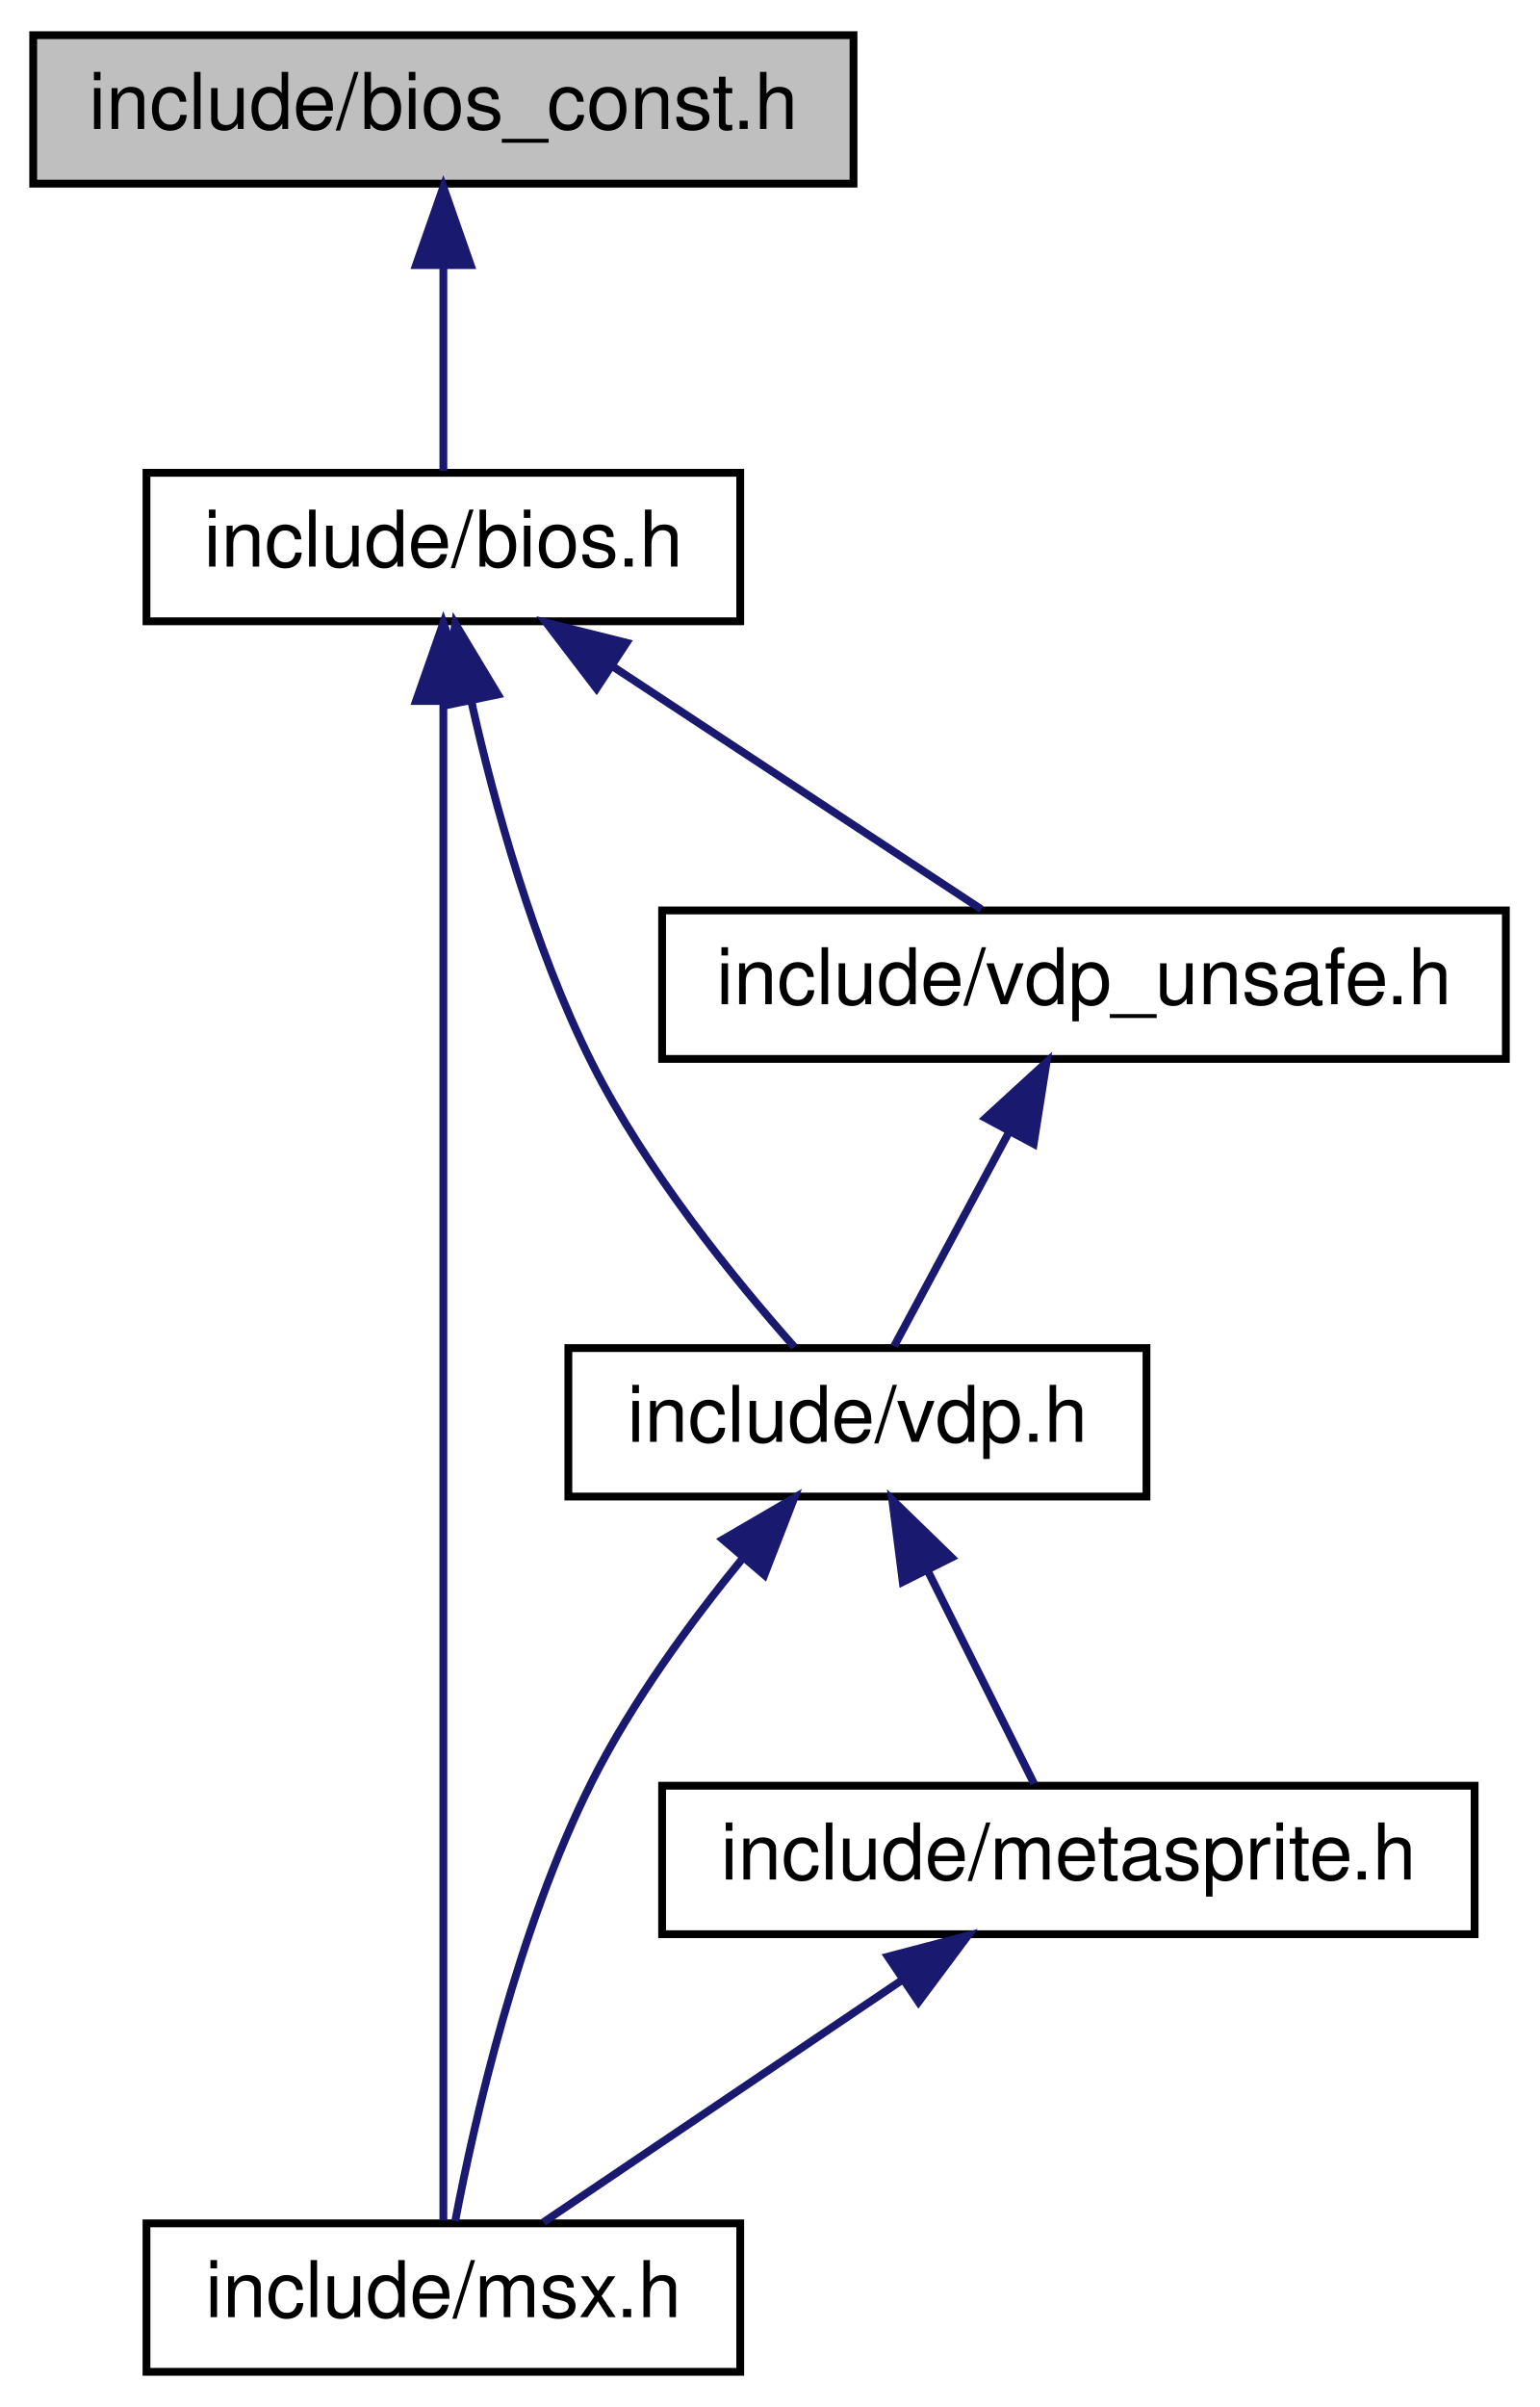
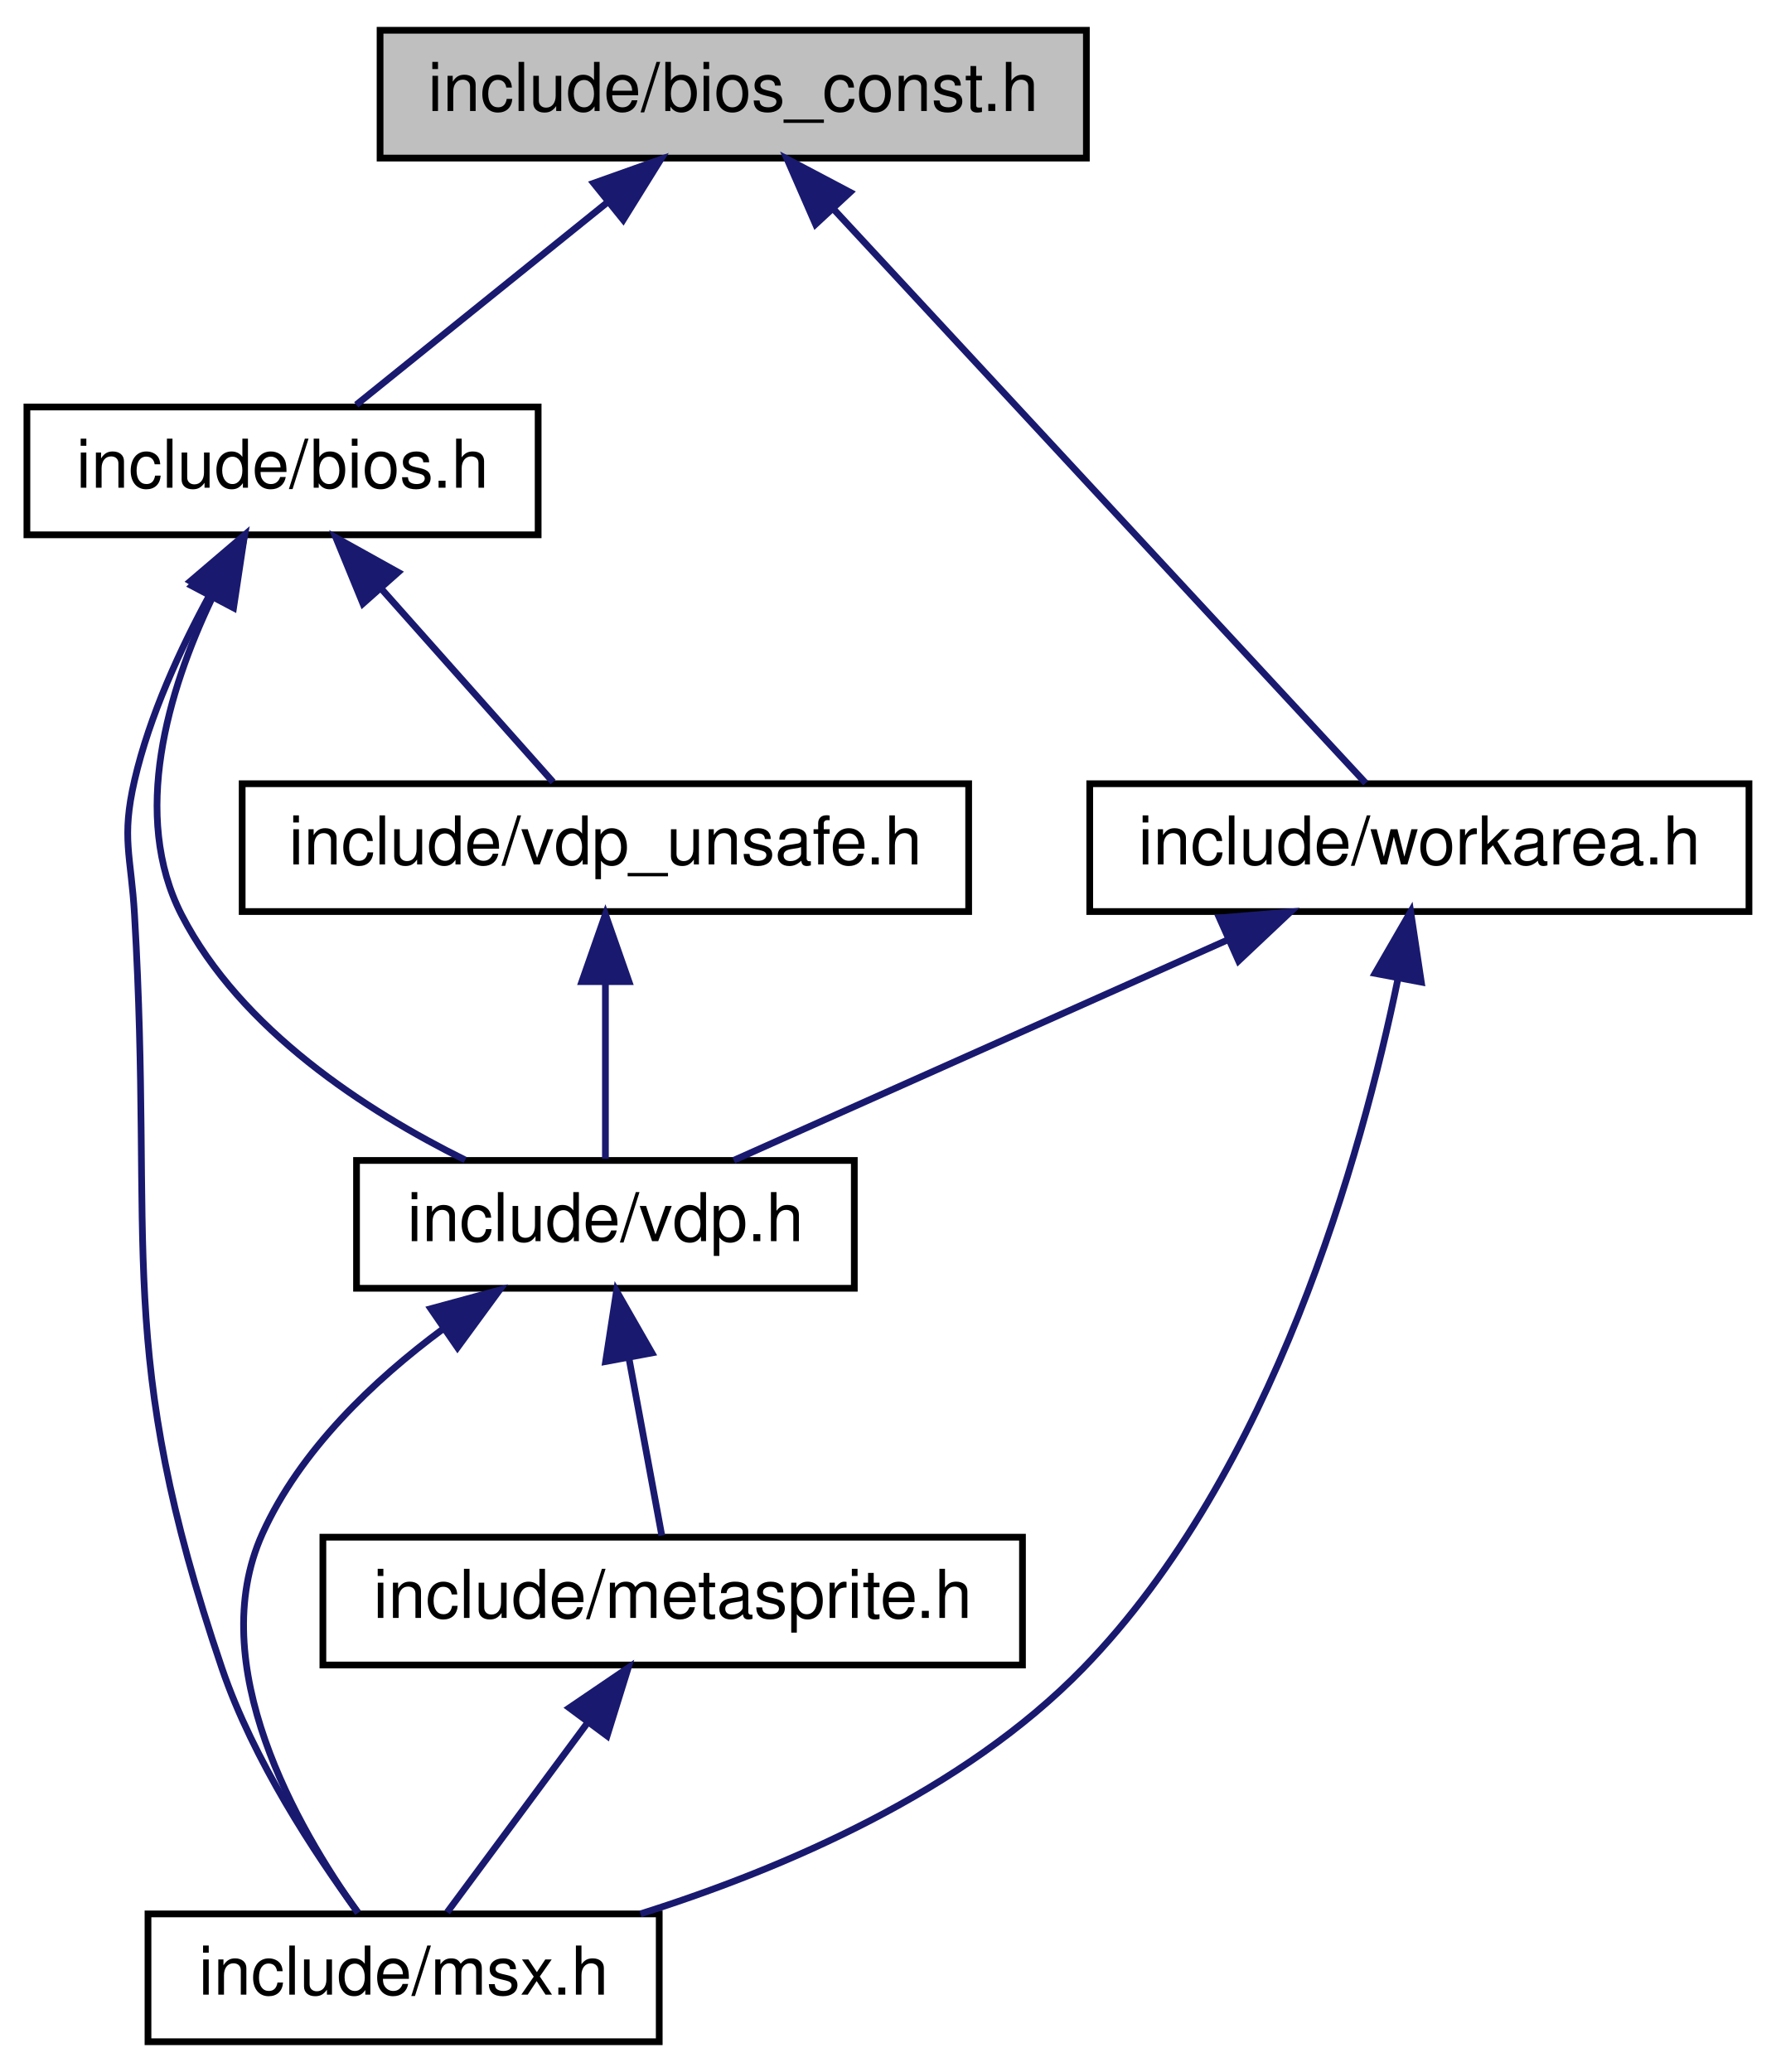
- <svg xmlns="http://www.w3.org/2000/svg" xmlns:xlink="http://www.w3.org/1999/xlink" width="197pt" height="308pt" viewBox="0.00 0.00 196.50 308.00">
+ <svg xmlns="http://www.w3.org/2000/svg" xmlns:xlink="http://www.w3.org/1999/xlink" width="264pt" height="308pt" viewBox="0.00 0.00 264.00 308.00">
  <g id="graph0" class="graph" transform="scale(1 1) rotate(0) translate(4 304)">
    <g id="node1" class="node">
      <g id="a_node1">
        <a xlink:title="Constant variables in the MSX BIOS ROM.">
-           <polygon fill="#bfbfbf" stroke="black" points="0,-280.5 0,-299.5 105,-299.5 105,-280.5 0,-280.5" />
-           <text text-anchor="middle" x="52.5" y="-287.5" font-family="Helvetica,sans-Serif" font-size="10.00">include/bios_const.h</text>
+           <polygon fill="#bfbfbf" stroke="black" points="52.5,-280.5 52.5,-299.5 157.5,-299.5 157.5,-280.5 52.5,-280.5" />
+           <text text-anchor="middle" x="105" y="-287.5" font-family="Helvetica,sans-Serif" font-size="10.00">include/bios_const.h</text>
        </a>
      </g>
    </g>
    <g id="node2" class="node">
      <g id="a_node2">
        <a xlink:href="bios_8h.html" target="_top" xlink:title="C language I/F for MSX BIOS routines.">
-           <polygon fill="none" stroke="black" points="14.5,-224.5 14.5,-243.5 90.5,-243.5 90.5,-224.5 14.5,-224.5" />
-           <text text-anchor="middle" x="52.5" y="-231.5" font-family="Helvetica,sans-Serif" font-size="10.00">include/bios.h</text>
+           <polygon fill="none" stroke="black" points="0,-224.5 0,-243.5 76,-243.5 76,-224.5 0,-224.5" />
+           <text text-anchor="middle" x="38" y="-231.5" font-family="Helvetica,sans-Serif" font-size="10.00">include/bios.h</text>
        </a>
      </g>
    </g>
    <g id="edge1" class="edge">
-       <path fill="none" stroke="midnightblue" d="M52.5,-269.8C52.5,-260.91 52.5,-250.78 52.5,-243.75" />
-       <polygon fill="midnightblue" stroke="midnightblue" points="49,-270.08 52.5,-280.08 56,-270.08 49,-270.08" />
+       <path fill="none" stroke="midnightblue" d="M86.17,-273.82C74.16,-264.15 59.03,-251.95 48.96,-243.83" />
+       <polygon fill="midnightblue" stroke="midnightblue" points="84.25,-276.77 94.24,-280.32 88.65,-271.32 84.25,-276.77" />
+     </g>
+     <g id="node7" class="node">
+       <g id="a_node7">
+         <a xlink:href="workarea_8h.html" target="_top" xlink:title="Definitions of MSX SYSTEM Workarea.">
+           <polygon fill="none" stroke="black" points="158,-168.5 158,-187.5 256,-187.5 256,-168.5 158,-168.5" />
+           <text text-anchor="middle" x="207" y="-175.5" font-family="Helvetica,sans-Serif" font-size="10.00">include/workarea.h</text>
+         </a>
+       </g>
+     </g>
+     <g id="edge9" class="edge">
+       <path fill="none" stroke="midnightblue" d="M119.93,-272.9C141.86,-249.25 182.01,-205.95 199.03,-187.59" />
+       <polygon fill="midnightblue" stroke="midnightblue" points="117.24,-270.66 113,-280.37 122.37,-275.42 117.24,-270.66" />
    </g>
    <g id="node3" class="node">
      <g id="a_node3">
        <a xlink:href="msx_8h.html" target="_top" xlink:title="Using #include &lt;msx.h&gt; includes almost all C header files in libmsx, for ease to use.">
-           <polygon fill="none" stroke="black" points="14.5,-0.5 14.5,-19.5 90.5,-19.5 90.5,-0.5 14.5,-0.5" />
-           <text text-anchor="middle" x="52.5" y="-7.5" font-family="Helvetica,sans-Serif" font-size="10.00">include/msx.h</text>
+           <polygon fill="none" stroke="black" points="18,-0.5 18,-19.5 94,-19.5 94,-0.5 18,-0.5" />
+           <text text-anchor="middle" x="56" y="-7.5" font-family="Helvetica,sans-Serif" font-size="10.00">include/msx.h</text>
        </a>
      </g>
    </g>
    <g id="edge2" class="edge">
-       <path fill="none" stroke="midnightblue" d="M52.5,-214.3C52.5,-168.64 52.5,-52.85 52.5,-19.88" />
-       <polygon fill="midnightblue" stroke="midnightblue" points="49,-214.3 52.5,-224.3 56,-214.3 49,-214.3" />
+       <path fill="none" stroke="midnightblue" d="M27.24,-215.69C22.82,-207.59 18.23,-197.64 16,-188 14,-179.34 15.49,-176.87 16,-168 18.89,-117.97 12.86,-103.44 29,-56 33.64,-42.37 42.84,-28.42 49.2,-19.74" />
+       <polygon fill="midnightblue" stroke="midnightblue" points="24.3,-217.6 32.36,-224.48 30.35,-214.08 24.3,-217.6" />
    </g>
    <g id="node4" class="node">
      <g id="a_node4">
        <a xlink:href="vdp_8h.html" target="_top" xlink:title="Data types and functions for VDP (Video Display Proccessor) access.">
-           <polygon fill="none" stroke="black" points="68.5,-112.5 68.5,-131.5 142.5,-131.5 142.5,-112.5 68.5,-112.5" />
-           <text text-anchor="middle" x="105.5" y="-119.5" font-family="Helvetica,sans-Serif" font-size="10.00">include/vdp.h</text>
+           <polygon fill="none" stroke="black" points="49,-112.5 49,-131.5 123,-131.5 123,-112.5 49,-112.5" />
+           <text text-anchor="middle" x="86" y="-119.5" font-family="Helvetica,sans-Serif" font-size="10.00">include/vdp.h</text>
        </a>
      </g>
    </g>
    <g id="edge3" class="edge">
-       <path fill="none" stroke="midnightblue" d="M56.07,-214.29C59.07,-200.93 64.08,-182.77 71.5,-168 78.45,-154.18 89.77,-140.28 97.42,-131.66" />
-       <polygon fill="midnightblue" stroke="midnightblue" points="52.62,-213.71 54.02,-224.21 59.48,-215.13 52.62,-213.71" />
+       <path fill="none" stroke="midnightblue" d="M27.44,-214.92C21.02,-201.4 15.4,-182.77 23,-168 31.8,-150.91 50.42,-138.87 65.15,-131.57" />
+       <polygon fill="midnightblue" stroke="midnightblue" points="24.53,-216.91 32.3,-224.12 30.72,-213.64 24.53,-216.91" />
    </g>
    <g id="node6" class="node">
      <g id="a_node6">
        <a xlink:href="vdp__unsafe_8h.html" target="_top" xlink:title="Unsafe primitive functions for VDP (Video Display Proccessor) access.">
-           <polygon fill="none" stroke="black" points="80.5,-168.5 80.5,-187.5 188.5,-187.5 188.5,-168.5 80.5,-168.5" />
-           <text text-anchor="middle" x="134.5" y="-175.5" font-family="Helvetica,sans-Serif" font-size="10.00">include/vdp_unsafe.h</text>
+           <polygon fill="none" stroke="black" points="32,-168.5 32,-187.5 140,-187.5 140,-168.5 32,-168.5" />
+           <text text-anchor="middle" x="86" y="-175.5" font-family="Helvetica,sans-Serif" font-size="10.00">include/vdp_unsafe.h</text>
        </a>
      </g>
    </g>
    <g id="edge7" class="edge">
-       <path fill="none" stroke="midnightblue" d="M74.33,-218.62C89.31,-208.76 108.7,-195.99 121.36,-187.65" />
-       <polygon fill="midnightblue" stroke="midnightblue" points="72.1,-215.9 65.67,-224.32 75.95,-221.75 72.1,-215.9" />
+       <path fill="none" stroke="midnightblue" d="M52.73,-216.43C61.14,-206.97 71.35,-195.48 78.22,-187.75" />
+       <polygon fill="midnightblue" stroke="midnightblue" points="49.95,-214.28 45.93,-224.08 55.19,-218.93 49.95,-214.28" />
    </g>
    <g id="edge6" class="edge">
-       <path fill="none" stroke="midnightblue" d="M90.91,-104.72C84.22,-96.56 76.66,-86.26 71.5,-76 62,-57.09 56.46,-32.64 54.02,-19.79" />
-       <polygon fill="midnightblue" stroke="midnightblue" points="88.27,-107.01 97.42,-112.34 93.59,-102.46 88.27,-107.01" />
+       <path fill="none" stroke="midnightblue" d="M61.88,-106.47C51.56,-98.83 40.62,-88.44 35,-76 26.22,-56.54 40.17,-32.31 49.22,-19.64" />
+       <polygon fill="midnightblue" stroke="midnightblue" points="60.04,-109.46 70.27,-112.24 64.01,-103.69 60.04,-109.46" />
    </g>
    <g id="node5" class="node">
      <g id="a_node5">
        <a xlink:href="metasprite_8h.html" target="_top" xlink:title="Meta-sprite ; an aggregate of sprites.">
-           <polygon fill="none" stroke="black" points="80.5,-56.5 80.5,-75.5 184.5,-75.5 184.5,-56.5 80.5,-56.5" />
-           <text text-anchor="middle" x="132.5" y="-63.5" font-family="Helvetica,sans-Serif" font-size="10.00">include/metasprite.h</text>
+           <polygon fill="none" stroke="black" points="44,-56.5 44,-75.5 148,-75.5 148,-56.5 44,-56.5" />
+           <text text-anchor="middle" x="96" y="-63.5" font-family="Helvetica,sans-Serif" font-size="10.00">include/metasprite.h</text>
        </a>
      </g>
    </g>
    <g id="edge4" class="edge">
-       <path fill="none" stroke="midnightblue" d="M114.51,-102.98C119.09,-93.82 124.45,-83.09 128.12,-75.75" />
-       <polygon fill="midnightblue" stroke="midnightblue" points="111.3,-101.57 109.96,-112.08 117.56,-104.7 111.3,-101.57" />
+       <path fill="none" stroke="midnightblue" d="M89.5,-102.1C91.16,-93.14 93.06,-82.86 94.38,-75.75" />
+       <polygon fill="midnightblue" stroke="midnightblue" points="86.03,-101.61 87.65,-112.08 92.91,-102.89 86.03,-101.61" />
    </g>
    <g id="edge5" class="edge">
-       <path fill="none" stroke="midnightblue" d="M111.2,-50.62C96.58,-40.76 77.67,-27.99 65.32,-19.65" />
-       <polygon fill="midnightblue" stroke="midnightblue" points="109.4,-53.63 119.65,-56.32 113.32,-47.83 109.4,-53.63" />
+       <path fill="none" stroke="midnightblue" d="M83.3,-47.86C76.37,-38.5 68.09,-27.33 62.48,-19.75" />
+       <polygon fill="midnightblue" stroke="midnightblue" points="80.63,-50.13 89.39,-56.08 86.25,-45.96 80.63,-50.13" />
    </g>
    <g id="edge8" class="edge">
-       <path fill="none" stroke="midnightblue" d="M124.82,-158.98C119.9,-149.82 114.14,-139.09 110.2,-131.75" />
-       <polygon fill="midnightblue" stroke="midnightblue" points="121.9,-160.93 129.71,-168.08 128.06,-157.62 121.9,-160.93" />
+       <path fill="none" stroke="midnightblue" d="M86,-157.8C86,-148.91 86,-138.78 86,-131.75" />
+       <polygon fill="midnightblue" stroke="midnightblue" points="82.5,-158.08 86,-168.08 89.5,-158.08 82.5,-158.08" />
+     </g>
+     <g id="edge10" class="edge">
+       <path fill="none" stroke="midnightblue" d="M203.81,-158.47C198.45,-132.47 185.31,-85.09 157,-56 139.19,-37.7 112.63,-26.27 91.21,-19.51" />
+       <polygon fill="midnightblue" stroke="midnightblue" points="200.41,-159.31 205.71,-168.48 207.29,-158.01 200.41,-159.31" />
+     </g>
+     <g id="edge11" class="edge">
+       <path fill="none" stroke="midnightblue" d="M178.69,-164.37C156.03,-154.26 124.87,-140.35 105.08,-131.52" />
+       <polygon fill="midnightblue" stroke="midnightblue" points="177.27,-167.56 187.83,-168.44 180.12,-161.17 177.27,-167.56" />
    </g>
  </g>
</svg>
